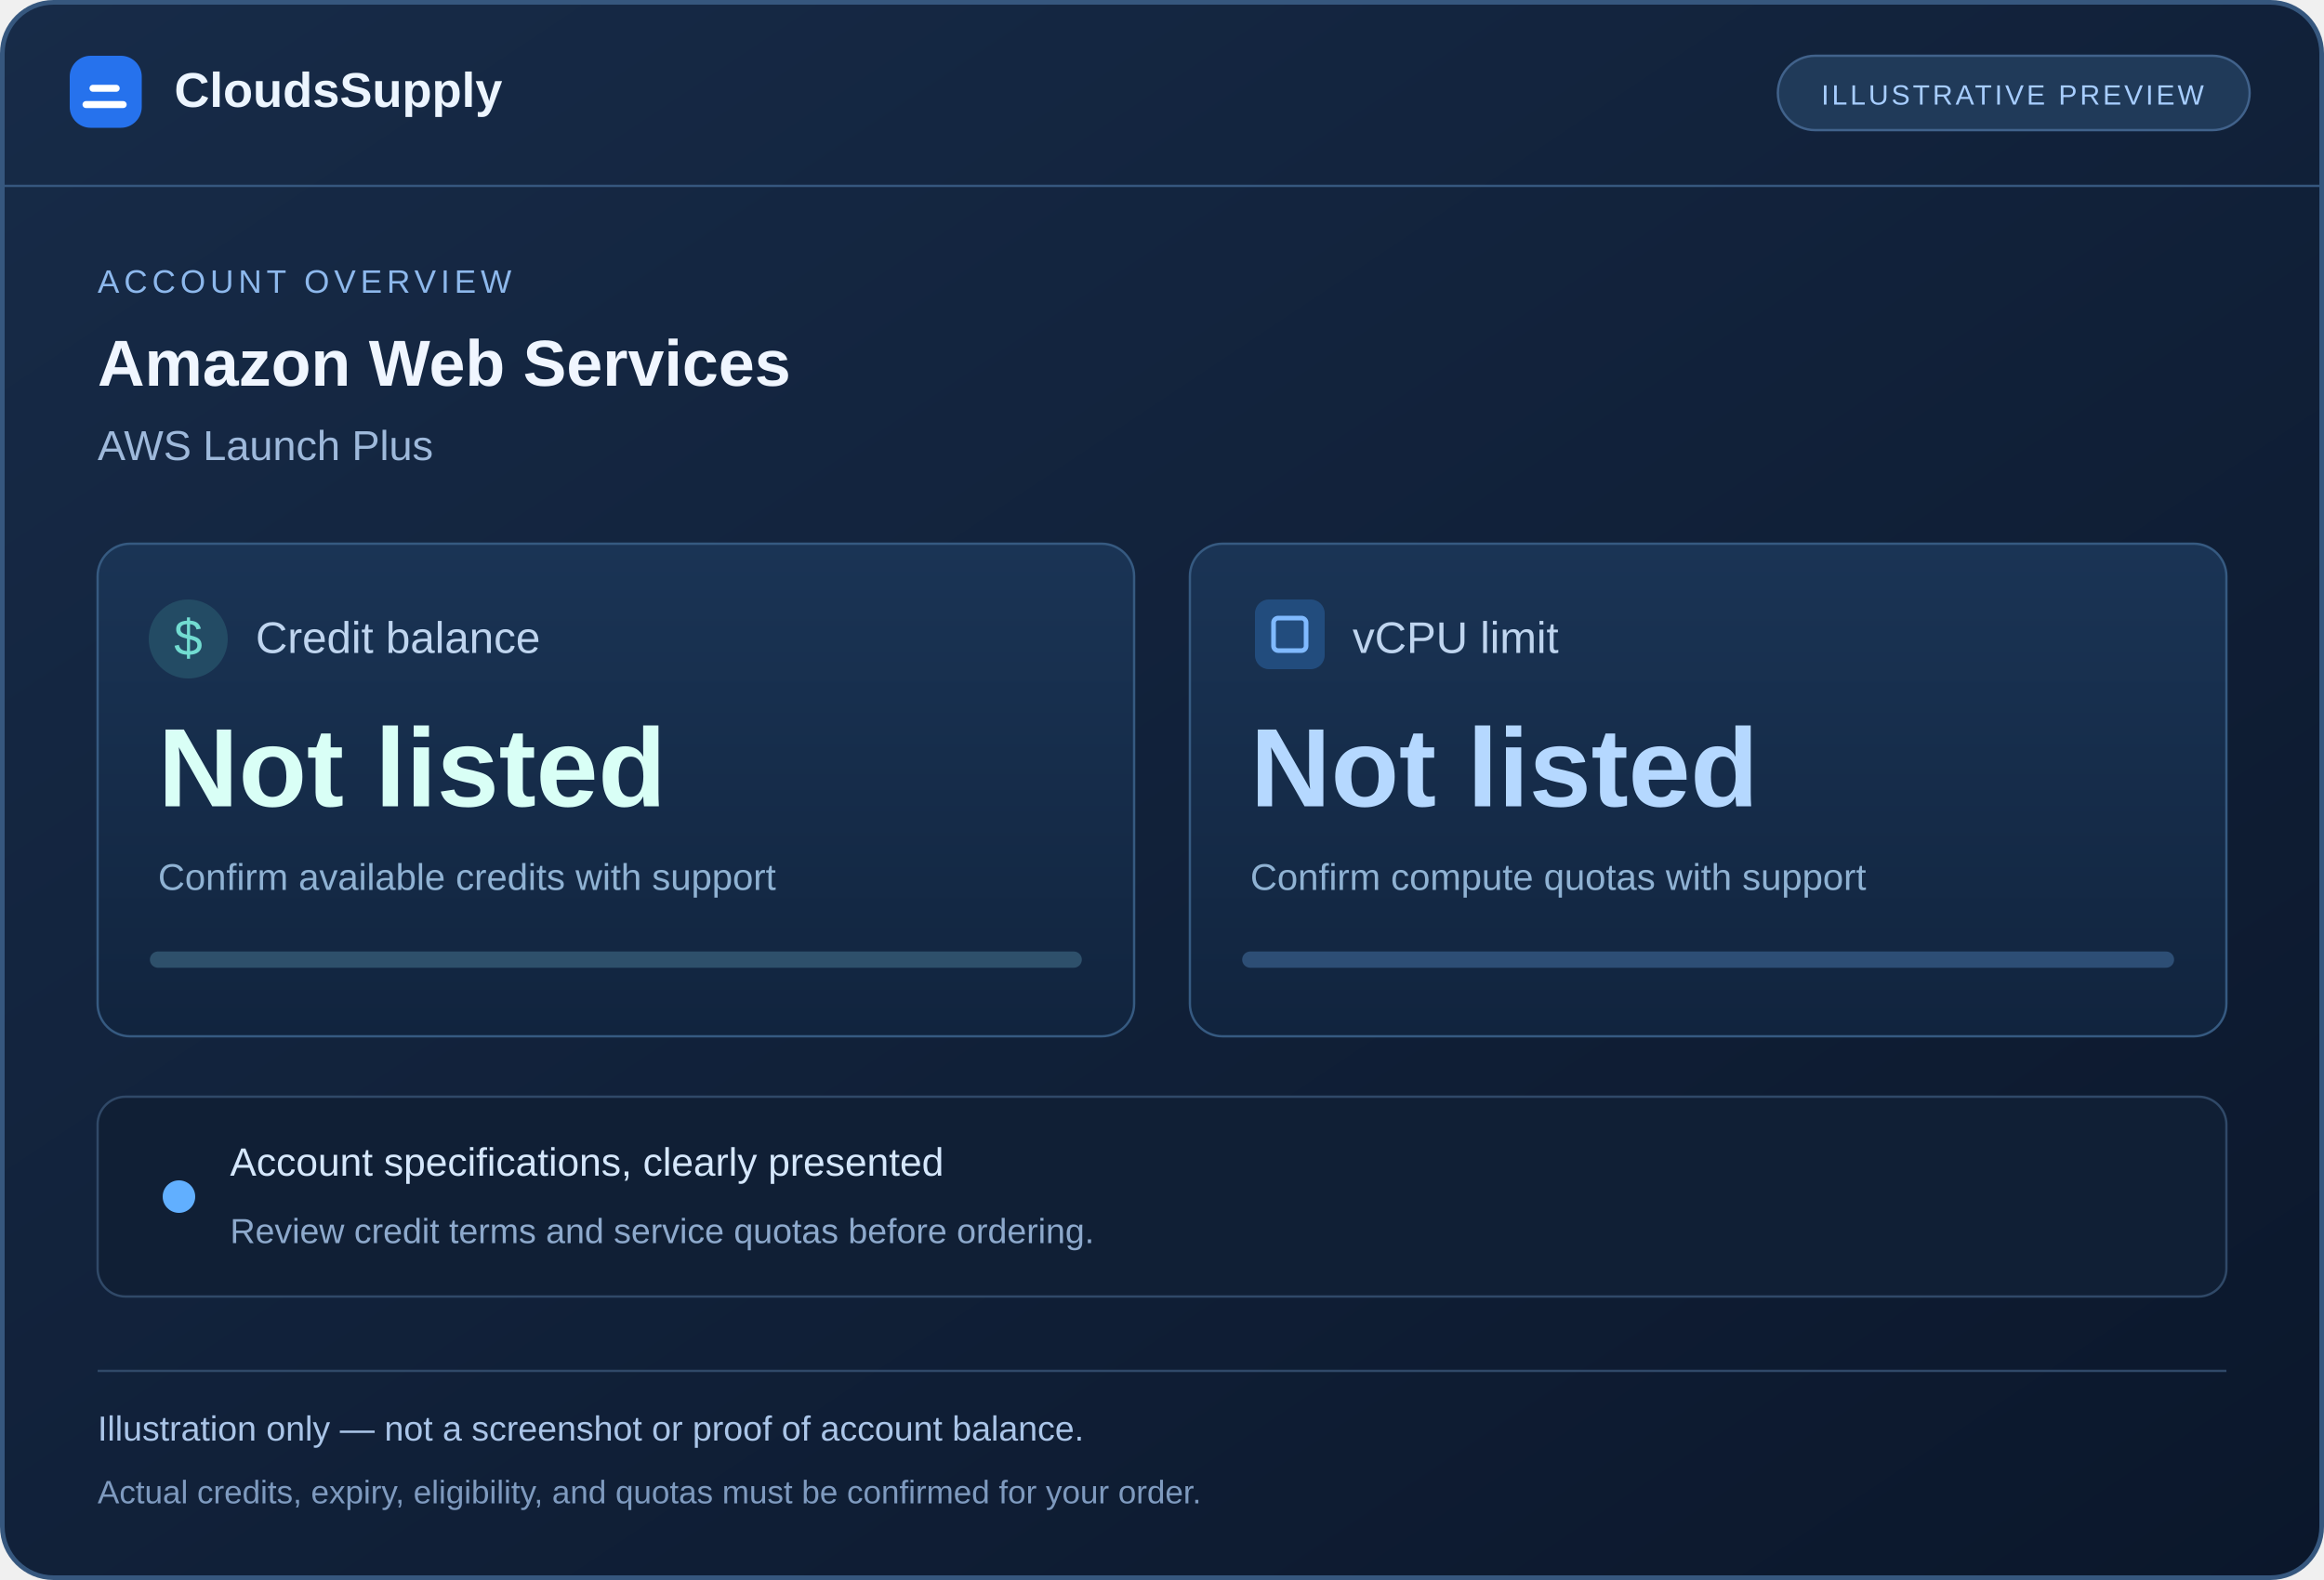
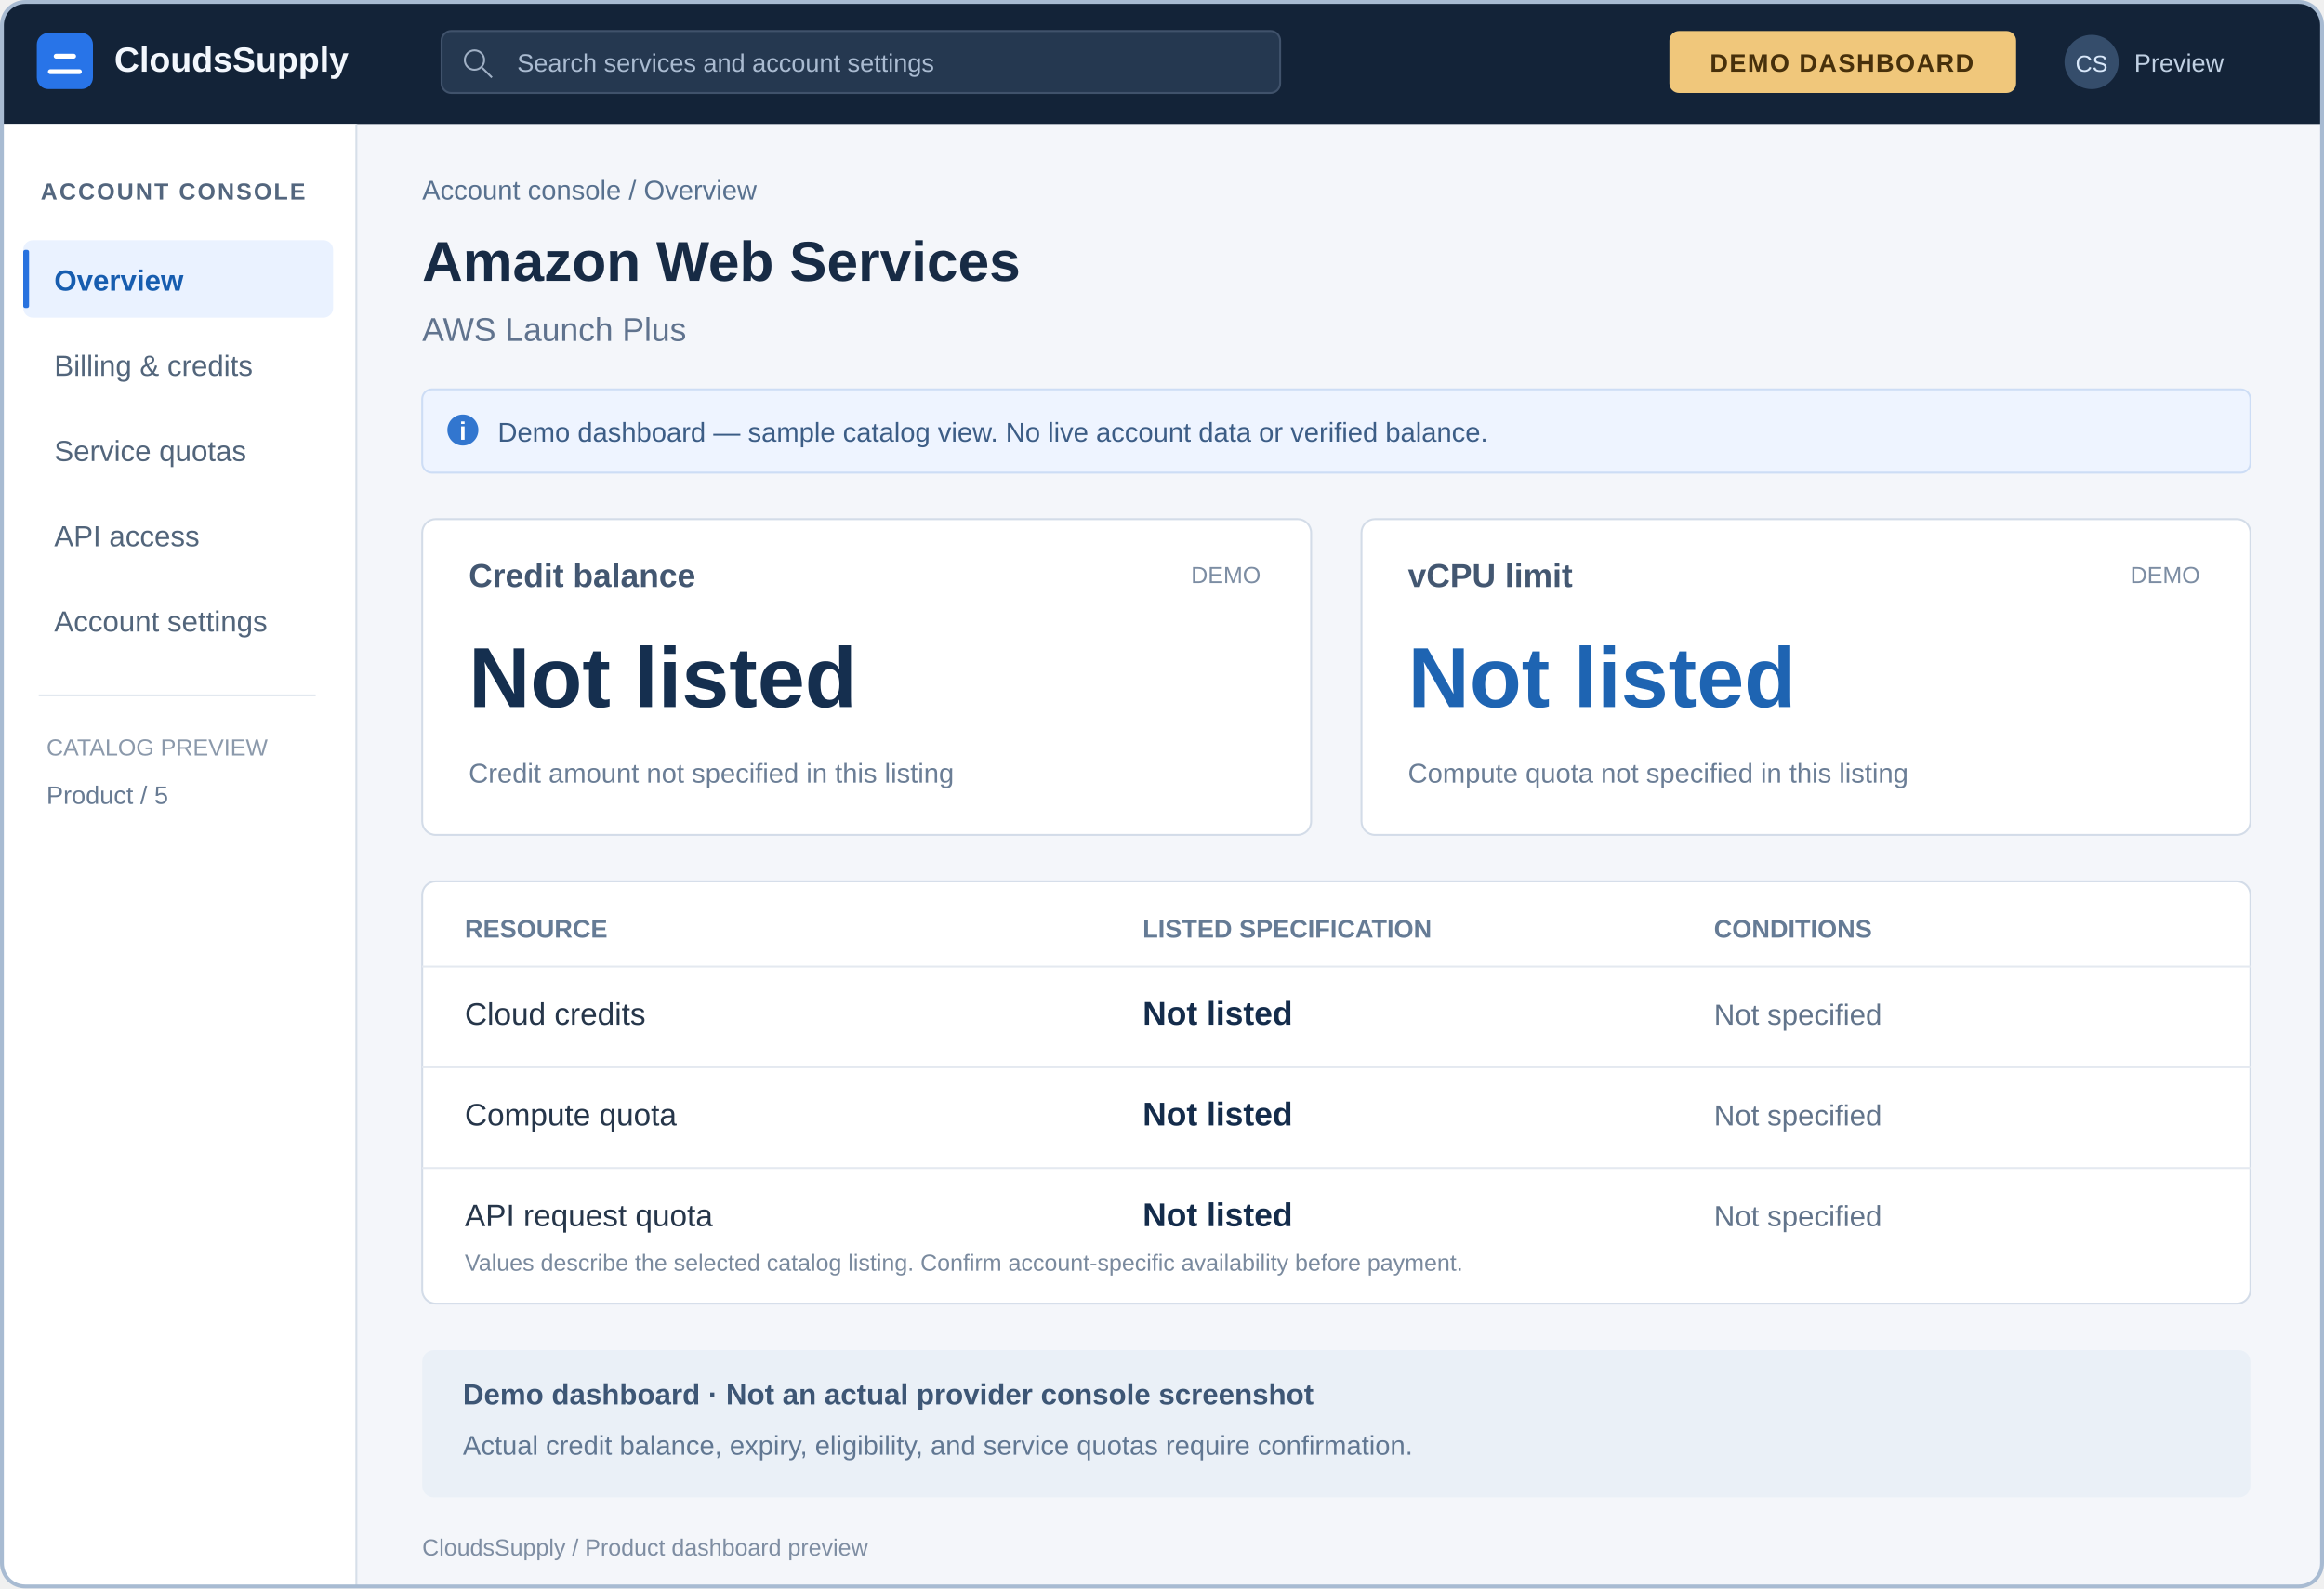
- <svg xmlns="http://www.w3.org/2000/svg" width="1000" height="680" viewBox="0 0 1000 680" role="img" aria-labelledby="title description">
+ <svg xmlns="http://www.w3.org/2000/svg" width="1200" height="820" viewBox="0 0 1200 820" role="img" aria-labelledby="title description">
  <defs>
-     <linearGradient id="bg" x2="1" y2="1">
-       <stop stop-color="#172b48" />
-       <stop offset="1" stop-color="#0b172b" />
-     </linearGradient>
-     <linearGradient id="card" x2="0" y2="1">
-       <stop stop-color="#1a3455" />
-       <stop offset="1" stop-color="#11243e" />
-     </linearGradient>
+     <clipPath id="frame">
+       <rect x="1" y="1" width="1198" height="818" rx="12" />
+     </clipPath>
  </defs>
-   <rect x="1" y="1" width="998" height="678" rx="22" fill="url(#bg)" stroke="#36577e" stroke-width="2" />
-   <path d="M1 80H999" stroke="#36577e" />
-   <rect x="30" y="24" width="31" height="31" rx="9" fill="#2672ed" />
-   <path d="M37 45h16m-13-7h10" stroke="#fff" stroke-width="3" stroke-linecap="round" />
-   <g font-family="Arial,Helvetica,sans-serif">
-     <text x="75" y="46" fill="#ecf5ff" font-size="21" font-weight="700">CloudsSupply</text>
-     <rect x="765" y="24" width="203" height="32" rx="16" fill="#203a59" stroke="#41628b" />
-     <text x="866" y="45" fill="#a7cdff" text-anchor="middle" font-size="12" letter-spacing="1.2">ILLUSTRATIVE PREVIEW</text>
-     <text x="42" y="126" fill="#8db8ec" font-size="14" letter-spacing="2">ACCOUNT OVERVIEW</text>
-     <text x="42" y="166" fill="#f0f6ff" font-size="28" font-weight="700">Amazon Web Services</text>
-     <text x="42" y="198" fill="#9eb9db" font-size="18">AWS Launch Plus</text>
-     <rect x="42" y="234" width="446" height="212" rx="14" fill="url(#card)" stroke="#365a81" />
-     <rect x="512" y="234" width="446" height="212" rx="14" fill="url(#card)" stroke="#365a81" />
-     <circle cx="81" cy="275" r="17" fill="#234b64" />
-     <text x="81" y="282" text-anchor="middle" fill="#72dcd1" font-size="22">$</text>
-     <text x="110" y="281" fill="#bfd5ef" font-size="19">Credit balance</text>
-     <text x="68" y="347" fill="#d9fff6" font-size="48" font-weight="700">Not listed</text>
-     <text x="68" y="383" fill="#8fb2d3" font-size="16">Confirm available credits with support</text>
-     <path d="M68 413H462" stroke="#2e506b" stroke-width="7" stroke-linecap="round" />
-     <rect x="540" y="258" width="30" height="30" rx="6" fill="#224c7d" />
-     <rect x="548" y="266" width="14" height="14" rx="2" fill="none" stroke="#80baff" stroke-width="2" />
-     <text x="582" y="281" fill="#bfd5ef" font-size="19">vCPU limit</text>
-     <text x="538" y="347" fill="#b5d8ff" font-size="48" font-weight="700">Not listed</text>
-     <text x="538" y="383" fill="#8fb2d3" font-size="16">Confirm compute quotas with support</text>
-     <path d="M538 413H932" stroke="#2d4e75" stroke-width="7" stroke-linecap="round" />
-     <rect x="42" y="472" width="916" height="86" rx="12" fill="#101f35" stroke="#304968" />
-     <circle cx="77" cy="515" r="7" fill="#61afff" />
-     <text x="99" y="506" fill="#d5e7fc" font-size="17">Account specifications, clearly presented</text>
-     <text x="99" y="535" fill="#8da9cc" font-size="15">Review credit terms and service quotas before ordering.</text>
-     <path d="M42 590H958" stroke="#304968" />
-     <text x="42" y="620" fill="#aac5e8" font-size="15">Illustration only — not a screenshot or proof of account balance.</text>
-     <text x="42" y="647" fill="#7e9abf" font-size="14">Actual credits, expiry, eligibility, and quotas must be confirmed for your order.</text>
+   <g clip-path="url(#frame)" font-family="Arial,Helvetica,sans-serif">
+     <path d="M0 0H1200V820H0Z" fill="#f4f6fa" />
+     <path d="M0 0H1200V64H0Z" fill="#132338" />
+     <rect x="19" y="17" width="29" height="29" rx="6" fill="#2874e8" />
+     <path d="M26 37h15m-12-8h9" stroke="#fff" stroke-width="2.5" stroke-linecap="round" />
+     <text x="59" y="37" fill="#f3f7fd" font-size="18" font-weight="700">CloudsSupply</text>
+     <rect x="228" y="16" width="433" height="32" rx="5" fill="#253850" stroke="#40526b" />
+     <circle cx="245" cy="31" r="5" stroke="#a0b0c5" fill="none" />
+     <path d="m249 35 5 5" stroke="#a0b0c5" />
+     <text x="267" y="37" fill="#aabbd1" font-size="13">Search services and account settings</text>
+     <rect x="862" y="16" width="179" height="32" rx="5" fill="#f0c77b" />
+     <text x="951" y="37" text-anchor="middle" fill="#47300b" font-size="13" font-weight="700" letter-spacing=".7">DEMO DASHBOARD</text>
+     <circle cx="1080" cy="32" r="14" fill="#354d6b" />
+     <text x="1080" y="37" text-anchor="middle" fill="#d9e8fa" font-size="12">CS</text>
+     <text x="1102" y="37" fill="#c0d0e3" font-size="13">Preview</text>
+     <path d="M0 64H184V820H0Z" fill="#fff" />
+     <path d="M184 64V820" stroke="#d6dfe9" />
+     <text x="21" y="103" fill="#53667e" font-size="12" font-weight="700" letter-spacing="1">ACCOUNT CONSOLE</text>
+     <rect x="12" y="124" width="160" height="40" rx="5" fill="#eaf2ff" />
+     <rect x="12" y="129" width="3" height="30" rx="1" fill="#2973df" />
+     <text x="28" y="150" fill="#175daf" font-size="15" font-weight="700">Overview</text>
+     <text x="28" y="194" fill="#52657b" font-size="15">Billing &amp; credits</text>
+     <text x="28" y="238" fill="#52657b" font-size="15">Service quotas</text>
+     <text x="28" y="282" fill="#52657b" font-size="15">API access</text>
+     <text x="28" y="326" fill="#52657b" font-size="15">Account settings</text>
+     <path d="M20 359H163" stroke="#e0e6ee" />
+     <text x="24" y="390" fill="#8b99ab" font-size="12">CATALOG PREVIEW</text>
+     <text x="24" y="415" fill="#687b93" font-size="13">Product / 5</text>
+     <text x="218" y="103" fill="#58718f" font-size="14">Account console / Overview</text>
+     <text x="218" y="145" fill="#172b45" font-size="29" font-weight="700">Amazon Web Services</text>
+     <text x="218" y="176" fill="#60738e" font-size="17">AWS Launch Plus</text>
+     <rect x="218" y="201" width="944" height="43" rx="5" fill="#eef4ff" stroke="#cdddf5" />
+     <circle cx="239" cy="222" r="8" fill="#3276cf" />
+     <text x="239" y="227" text-anchor="middle" fill="white" font-size="13" font-weight="700">i</text>
+     <text x="257" y="228" fill="#3c5d86" font-size="14">Demo dashboard — sample catalog view. No live account data or verified balance.</text>
+     <rect x="218" y="268" width="459" height="163" rx="7" fill="#fff" stroke="#d3dce8" />
+     <rect x="703" y="268" width="459" height="163" rx="7" fill="#fff" stroke="#d3dce8" />
+     <text x="242" y="303" fill="#435771" font-size="17" font-weight="600">Credit balance</text>
+     <text x="651" y="301" fill="#7c8da3" text-anchor="end" font-size="12">DEMO</text>
+     <text x="242" y="365" fill="#152f4f" font-size="44" font-weight="700">Not listed</text>
+     <text x="242" y="404" fill="#6b7e96" font-size="14">Credit amount not specified in this listing</text>
+     <text x="727" y="303" fill="#435771" font-size="17" font-weight="600">vCPU limit</text>
+     <text x="1136" y="301" fill="#7c8da3" text-anchor="end" font-size="12">DEMO</text>
+     <text x="727" y="365" fill="#1e64b2" font-size="44" font-weight="700">Not listed</text>
+     <text x="727" y="404" fill="#6b7e96" font-size="14">Compute quota not specified in this listing</text>
+     <rect x="218" y="455" width="944" height="218" rx="7" fill="#fff" stroke="#d3dce8" />
+     <text x="240" y="484" fill="#657b95" font-size="13" font-weight="700">RESOURCE</text>
+     <text x="590" y="484" fill="#657b95" font-size="13" font-weight="700">LISTED SPECIFICATION</text>
+     <text x="885" y="484" fill="#657b95" font-size="13" font-weight="700">CONDITIONS</text>
+     <path d="M218 499H1162" stroke="#e4e9f0" />
+     <text x="240" y="529" fill="#26364a" font-size="16">Cloud credits</text>
+     <text x="590" y="529" fill="#142c4b" font-size="17" font-weight="600">Not listed</text>
+     <text x="885" y="529" fill="#62748b" font-size="15">Not specified</text>
+     <path d="M218 551H1162" stroke="#e4e9f0" />
+     <text x="240" y="581" fill="#26364a" font-size="16">Compute quota</text>
+     <text x="590" y="581" fill="#142c4b" font-size="17" font-weight="600">Not listed</text>
+     <text x="885" y="581" fill="#62748b" font-size="15">Not specified</text>
+     <path d="M218 603H1162" stroke="#e4e9f0" />
+     <text x="240" y="633" fill="#26364a" font-size="16">API request quota</text>
+     <text x="590" y="633" fill="#142c4b" font-size="17" font-weight="600">Not listed</text>
+     <text x="885" y="633" fill="#62748b" font-size="15">Not specified</text>
+     <text x="240" y="656" fill="#7a8a9e" font-size="12">Values describe the selected catalog listing. Confirm account-specific availability before payment.</text>
+     <rect x="218" y="697" width="944" height="76" rx="6" fill="#eaf0f7" />
+     <text x="239" y="725" fill="#3d5675" font-size="15" font-weight="700">Demo dashboard · Not an actual provider console screenshot</text>
+     <text x="239" y="751" fill="#617792" font-size="14">Actual credit balance, expiry, eligibility, and service quotas require confirmation.</text>
+     <text x="218" y="803" fill="#7e8da2" font-size="12">CloudsSupply / Product dashboard preview</text>
  </g>
+   <rect x="1" y="1" width="1198" height="818" rx="12" fill="none" stroke="#a8bbd2" stroke-width="2" />
</svg>
